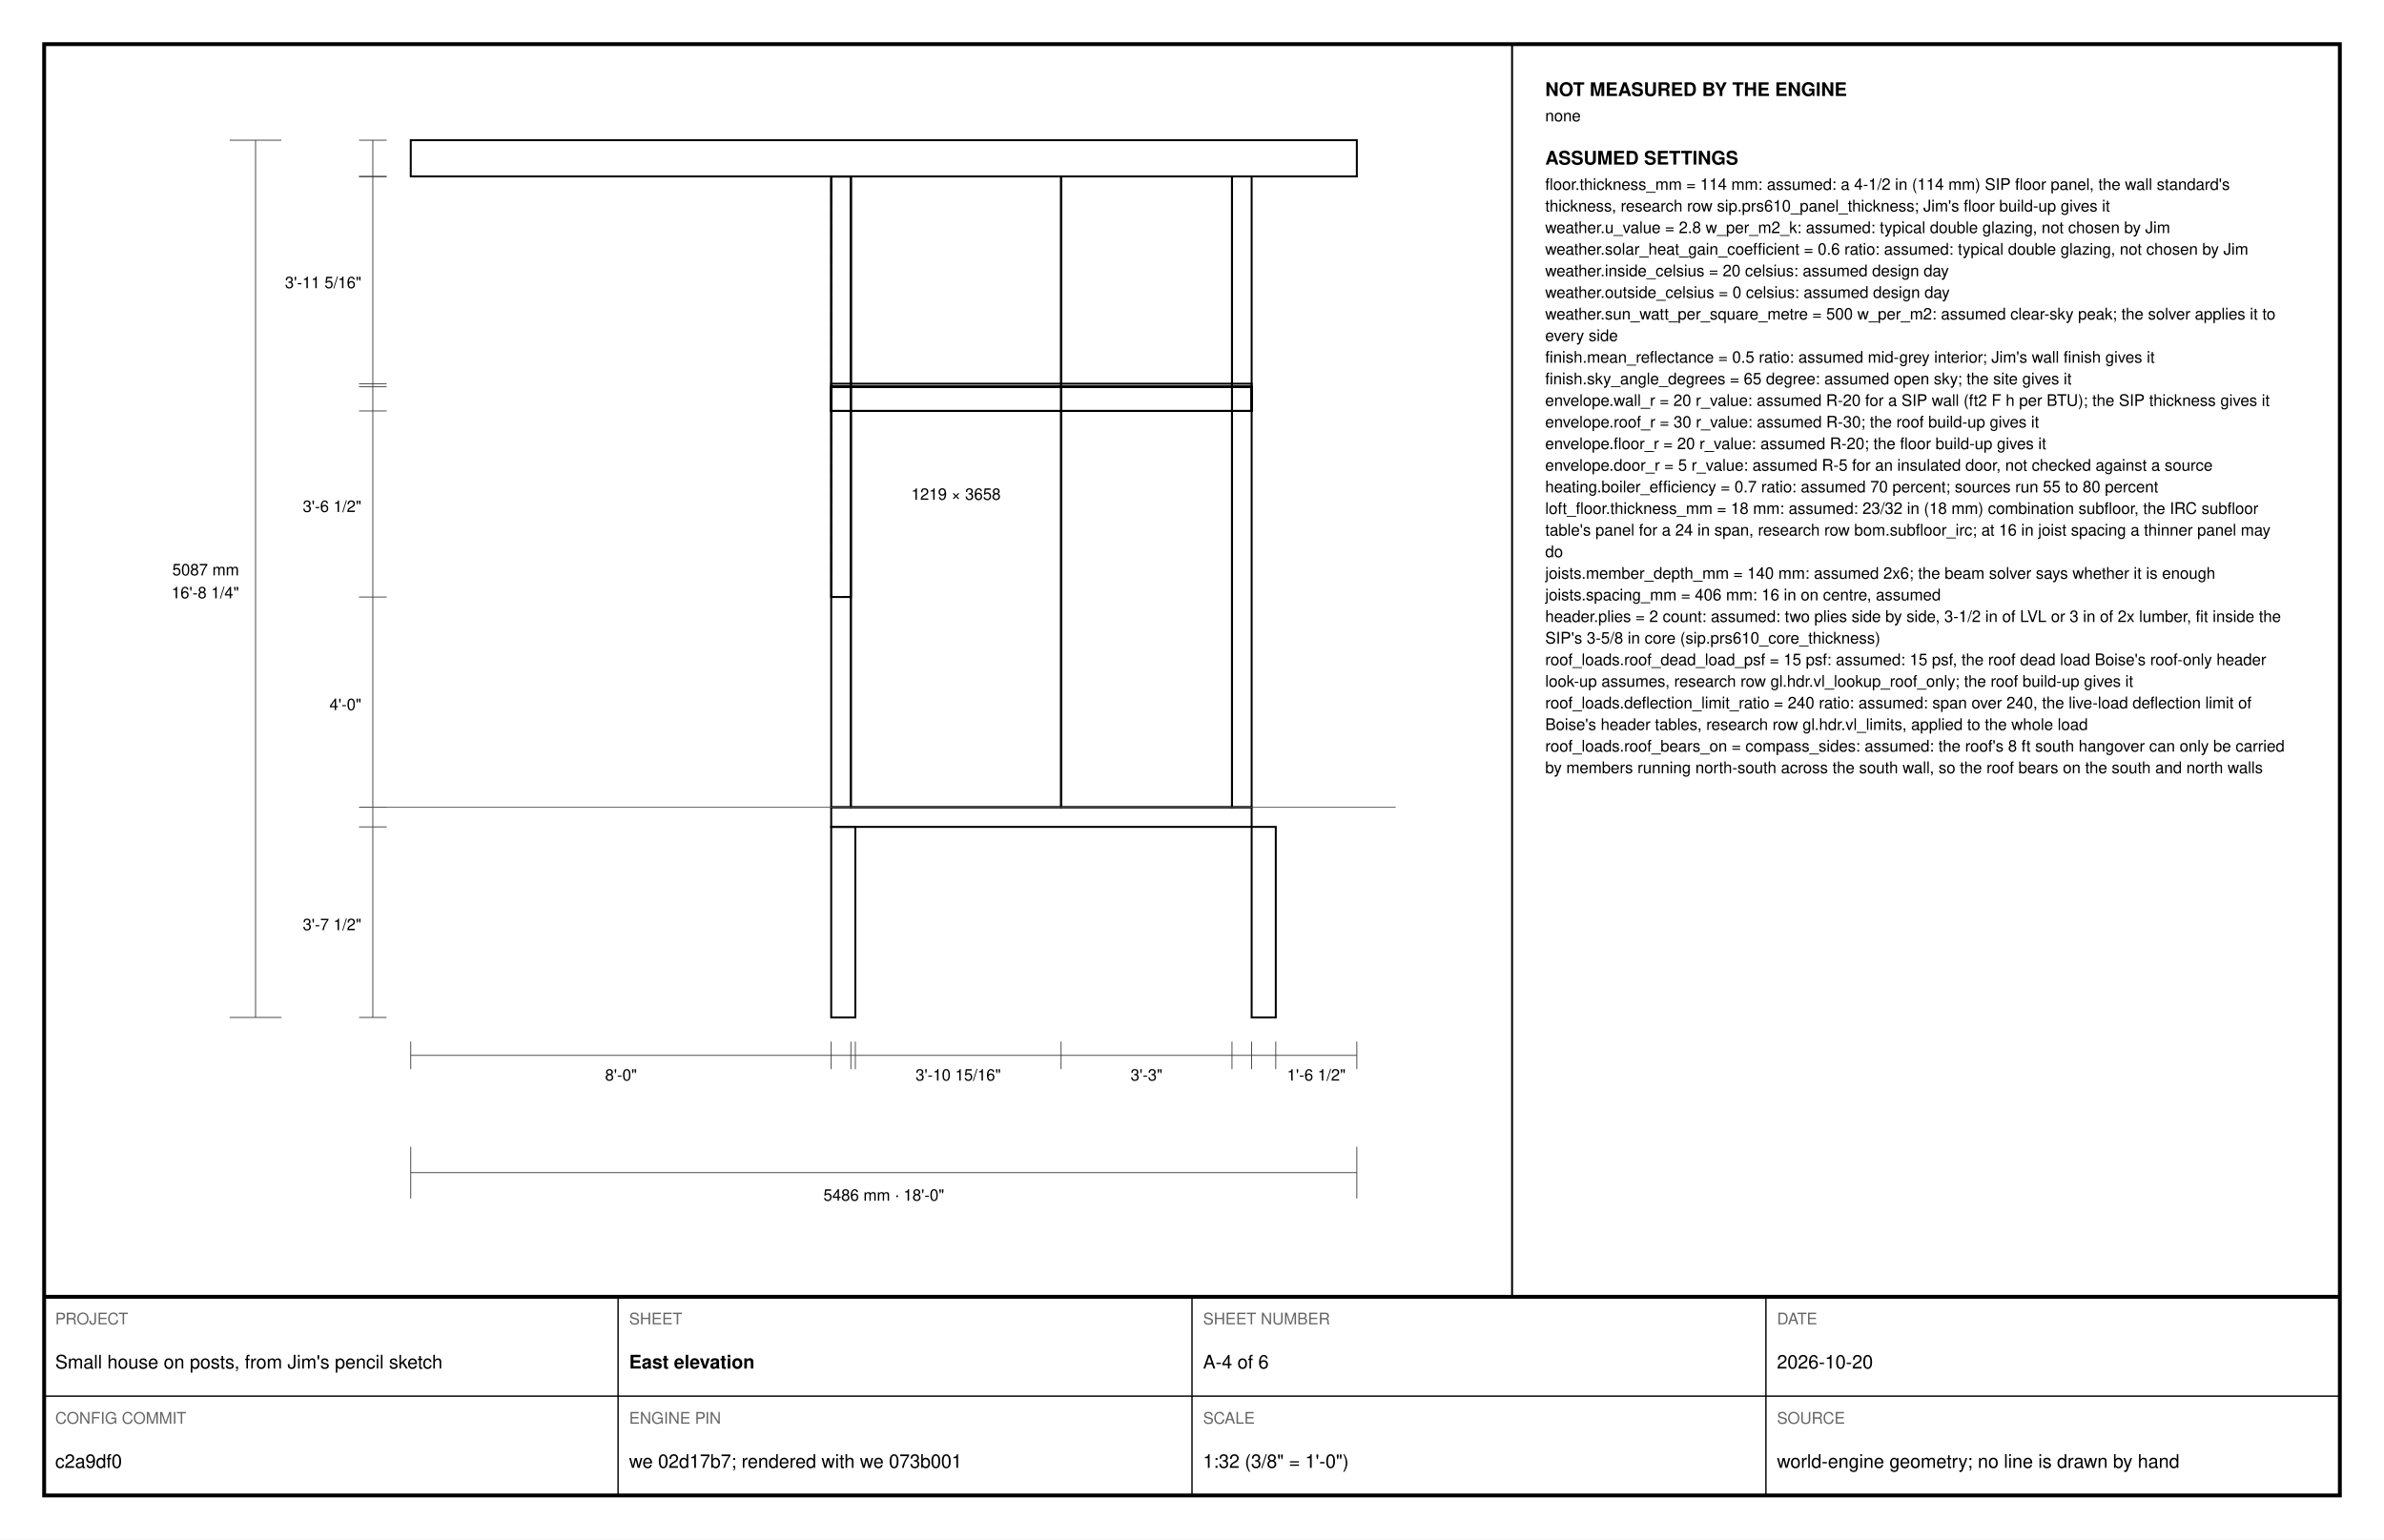
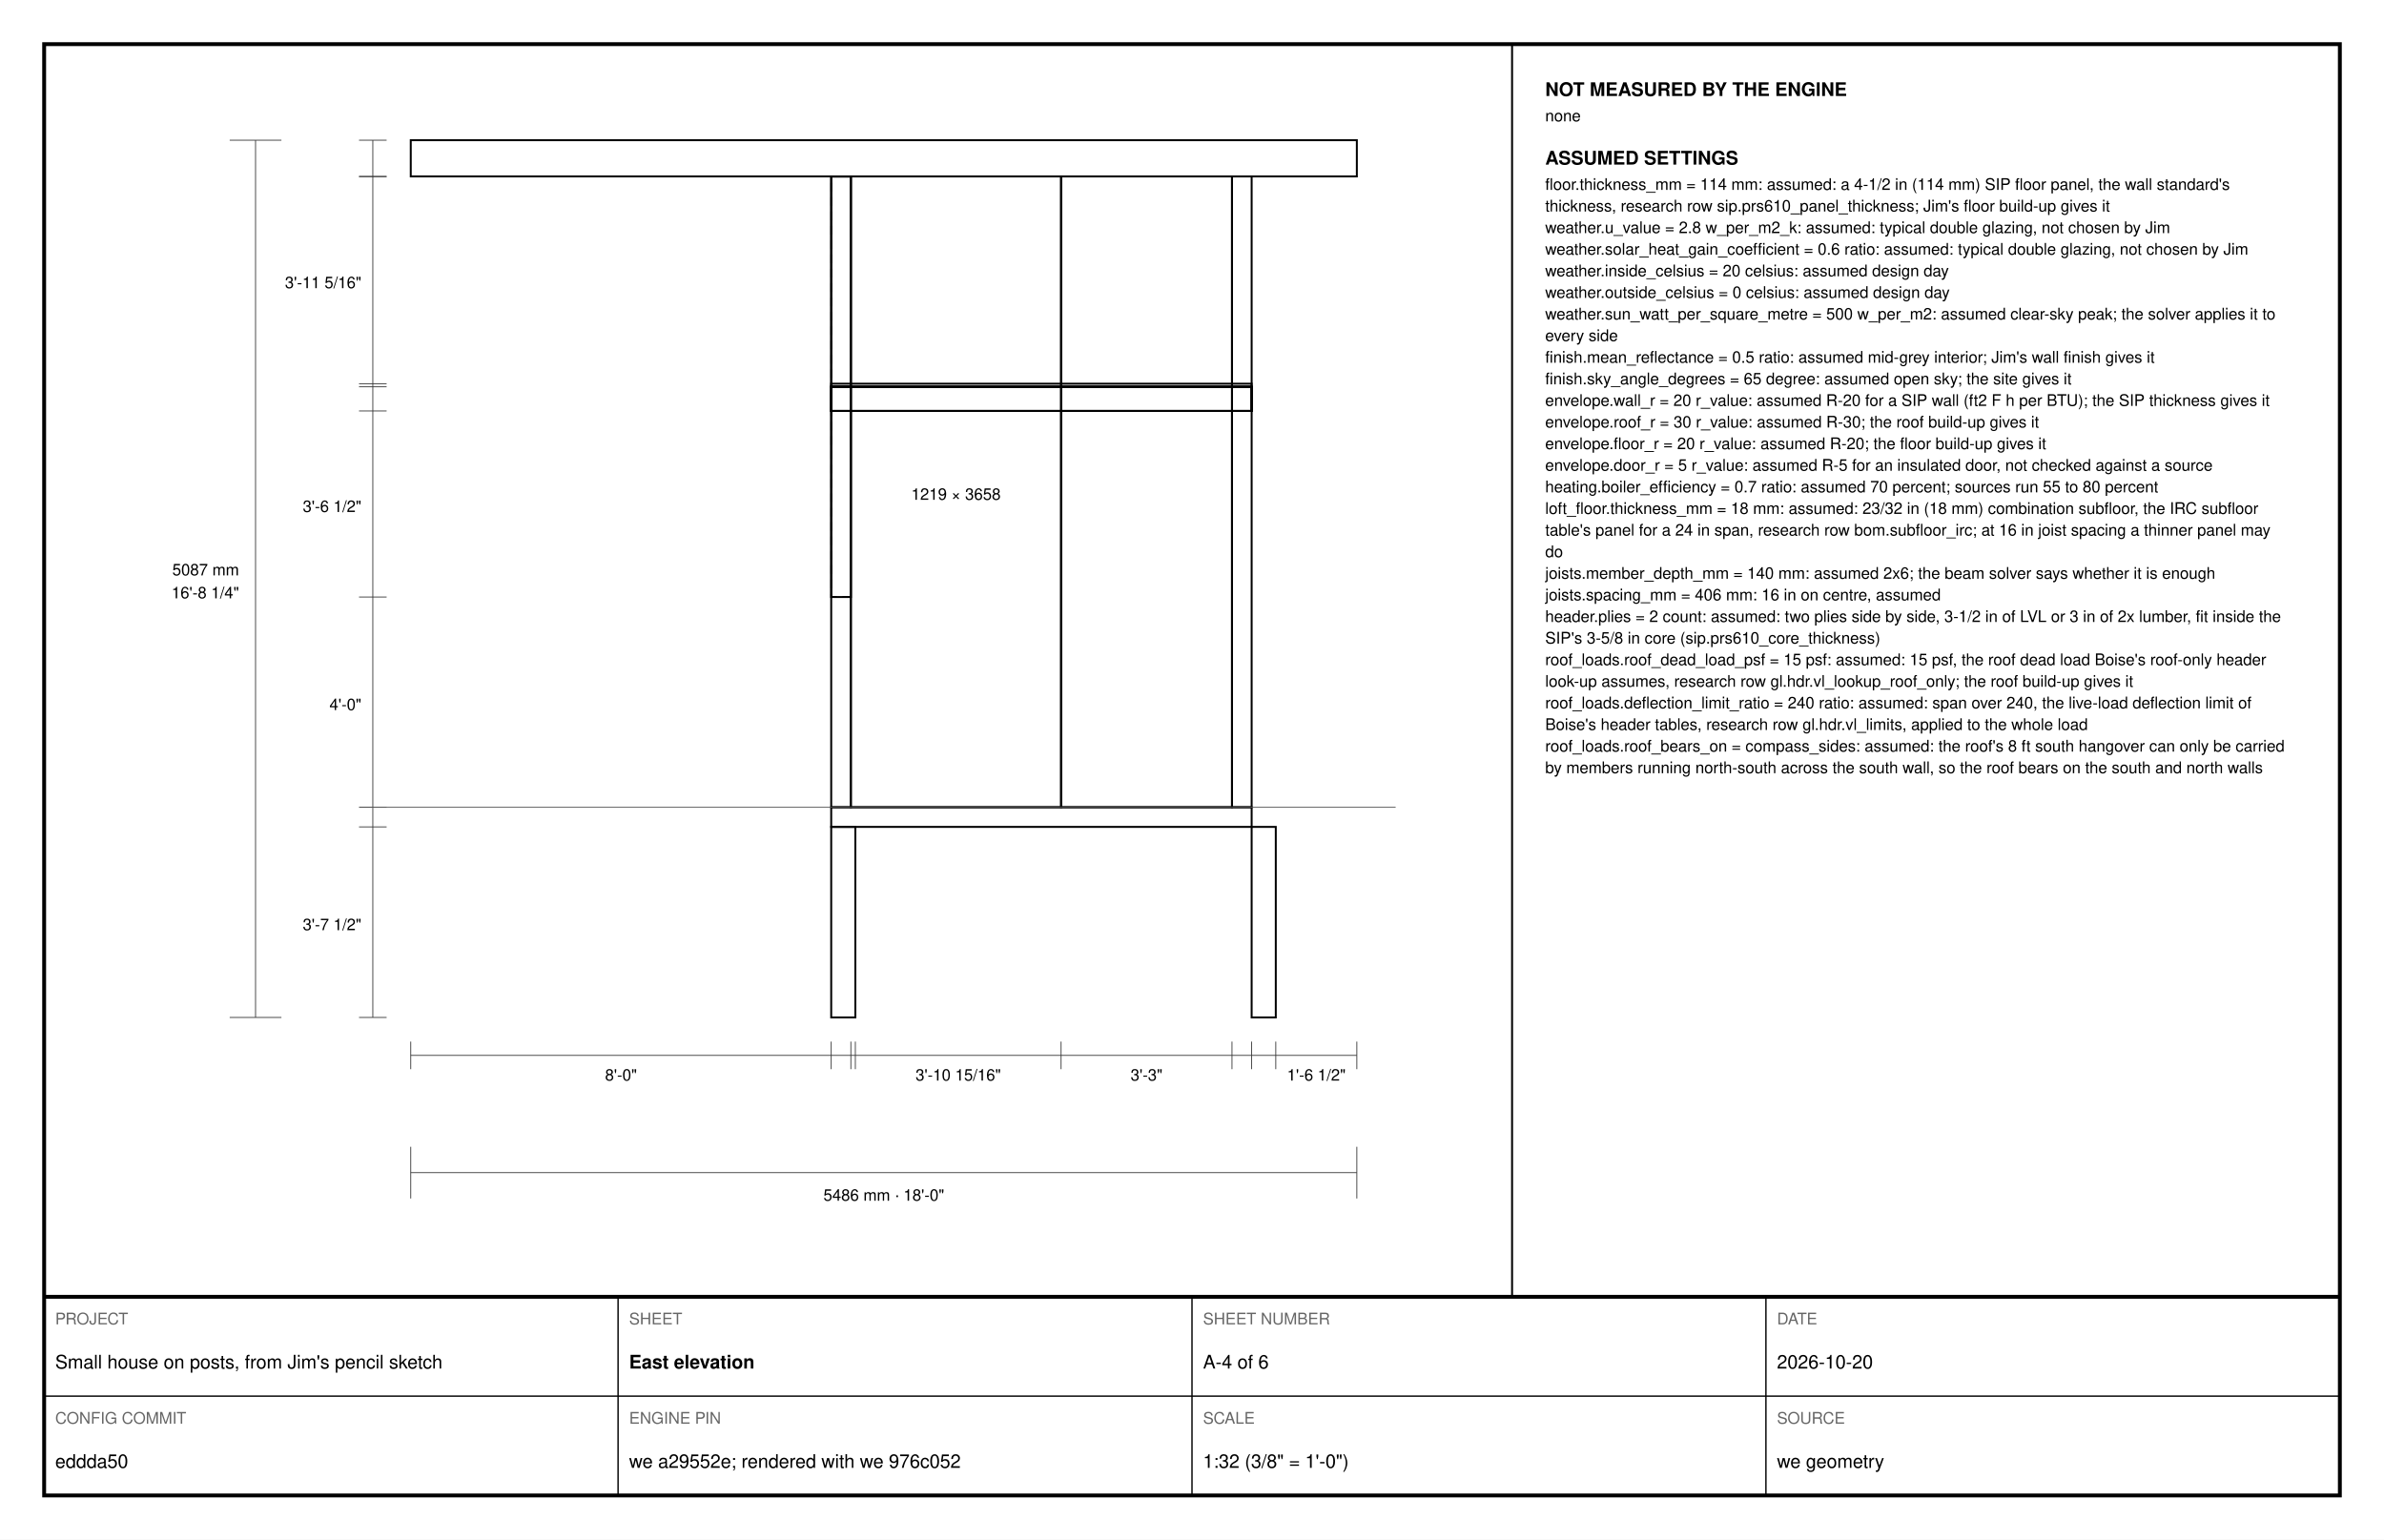
<svg xmlns="http://www.w3.org/2000/svg" width="432.000mm" height="279.000mm" viewBox="0 0 432.000 279.000" font-family="Helvetica, Arial, sans-serif">
  <rect width="432.000" height="279.000" fill="#ffffff" />
  <rect x="8.000" y="8.000" width="416.000" height="263.000" fill="none" stroke="#000000" stroke-width="0.700" />
  <rect x="150.621" y="146.283" width="76.188" height="3.563" fill="none" stroke="#000000" stroke-width="0.350" />
  <rect x="150.621" y="69.533" width="76.188" height="0.563" fill="none" stroke="#000000" stroke-width="0.350" />
  <rect x="150.621" y="70.096" width="3.563" height="38.094" fill="none" stroke="#000000" stroke-width="0.350" />
  <rect x="150.621" y="32.002" width="3.563" height="38.094" fill="none" stroke="#000000" stroke-width="0.350" />
  <rect x="150.621" y="70.096" width="76.188" height="4.375" fill="none" stroke="#000000" stroke-width="0.350" />
  <rect x="150.621" y="70.096" width="76.188" height="4.375" fill="none" stroke="#000000" stroke-width="0.350" />
  <rect x="150.621" y="70.096" width="76.188" height="4.375" fill="none" stroke="#000000" stroke-width="0.350" />
  <rect x="150.621" y="70.096" width="76.188" height="4.375" fill="none" stroke="#000000" stroke-width="0.350" />
  <rect x="150.621" y="149.846" width="4.375" height="34.531" fill="none" stroke="#000000" stroke-width="0.350" />
  <rect x="226.808" y="149.846" width="4.375" height="34.531" fill="none" stroke="#000000" stroke-width="0.350" />
  <rect x="74.433" y="25.408" width="171.438" height="6.563" fill="none" stroke="#000000" stroke-width="0.350" />
  <rect x="150.621" y="31.971" width="3.563" height="114.313" fill="none" stroke="#000000" stroke-width="0.350" />
  <rect x="223.246" y="31.971" width="3.563" height="114.313" fill="none" stroke="#000000" stroke-width="0.350" />
  <rect x="154.183" y="31.971" width="38.094" height="114.313" fill="none" stroke="#000000" stroke-width="0.350" />
  <rect x="192.277" y="31.971" width="30.969" height="114.313" fill="none" stroke="#000000" stroke-width="0.350" />
  <rect x="150.621" y="70.096" width="3.563" height="38.094" fill="none" stroke="#000000" stroke-width="0.250" stroke-dasharray="1.6 1" />
  <rect x="150.621" y="32.002" width="3.563" height="38.094" fill="none" stroke="#000000" stroke-width="0.250" stroke-dasharray="1.6 1" />
  <text x="173.230" y="90.577" font-size="2.900" text-anchor="middle" fill="#000000">1219 × 3658</text>
  <line x1="74.433" y1="191.252" x2="245.871" y2="191.252" stroke="#333333" stroke-width="0.150" />
  <line x1="74.433" y1="193.752" x2="74.433" y2="188.752" stroke="#333333" stroke-width="0.150" />
  <line x1="150.621" y1="193.752" x2="150.621" y2="188.752" stroke="#333333" stroke-width="0.150" />
  <line x1="154.183" y1="193.752" x2="154.183" y2="188.752" stroke="#333333" stroke-width="0.150" />
  <line x1="154.996" y1="193.752" x2="154.996" y2="188.752" stroke="#333333" stroke-width="0.150" />
  <line x1="192.277" y1="193.752" x2="192.277" y2="188.752" stroke="#333333" stroke-width="0.150" />
  <line x1="223.246" y1="193.752" x2="223.246" y2="188.752" stroke="#333333" stroke-width="0.150" />
  <line x1="226.808" y1="193.752" x2="226.808" y2="188.752" stroke="#333333" stroke-width="0.150" />
  <line x1="231.183" y1="193.752" x2="231.183" y2="188.752" stroke="#333333" stroke-width="0.150" />
  <line x1="245.871" y1="193.752" x2="245.871" y2="188.752" stroke="#333333" stroke-width="0.150" />
  <text x="112.527" y="195.822" font-size="2.900" text-anchor="middle" fill="#000000">8'-0"</text>
  <text x="173.636" y="195.822" font-size="2.900" text-anchor="middle" fill="#000000">3'-10 15/16"</text>
  <text x="207.761" y="195.822" font-size="2.900" text-anchor="middle" fill="#000000">3'-3"</text>
  <text x="238.527" y="195.822" font-size="2.900" text-anchor="middle" fill="#000000">1'-6 1/2"</text>
  <line x1="67.558" y1="184.377" x2="67.558" y2="25.408" stroke="#333333" stroke-width="0.150" />
  <line x1="65.058" y1="184.377" x2="70.058" y2="184.377" stroke="#333333" stroke-width="0.150" />
  <line x1="65.058" y1="149.846" x2="70.058" y2="149.846" stroke="#333333" stroke-width="0.150" />
  <line x1="65.058" y1="146.283" x2="70.058" y2="146.283" stroke="#333333" stroke-width="0.150" />
  <line x1="65.058" y1="108.189" x2="70.058" y2="108.189" stroke="#333333" stroke-width="0.150" />
  <line x1="65.058" y1="74.471" x2="70.058" y2="74.471" stroke="#333333" stroke-width="0.150" />
  <line x1="65.058" y1="70.096" x2="70.058" y2="70.096" stroke="#333333" stroke-width="0.150" />
  <line x1="65.058" y1="69.533" x2="70.058" y2="69.533" stroke="#333333" stroke-width="0.150" />
  <line x1="65.058" y1="32.002" x2="70.058" y2="32.002" stroke="#333333" stroke-width="0.150" />
  <line x1="65.058" y1="31.971" x2="70.058" y2="31.971" stroke="#333333" stroke-width="0.150" />
  <line x1="65.058" y1="25.408" x2="70.058" y2="25.408" stroke="#333333" stroke-width="0.150" />
  <text x="65.478" y="168.561" font-size="2.900" text-anchor="end" fill="#000000">3'-7 1/2"</text>
  <text x="65.478" y="128.686" font-size="2.900" text-anchor="end" fill="#000000">4'-0"</text>
  <text x="65.478" y="92.780" font-size="2.900" text-anchor="end" fill="#000000">3'-6 1/2"</text>
  <text x="65.478" y="52.218" font-size="2.900" text-anchor="end" fill="#000000">3'-11 5/16"</text>
  <line x1="67.402" y1="146.283" x2="252.902" y2="146.283" stroke="#555555" stroke-width="0.150" />
  <line x1="74.433" y1="212.502" x2="245.871" y2="212.502" stroke="#333333" stroke-width="0.150" />
  <line x1="74.433" y1="217.189" x2="74.433" y2="207.814" stroke="#333333" stroke-width="0.150" />
  <line x1="245.871" y1="217.189" x2="245.871" y2="207.814" stroke="#333333" stroke-width="0.150" />
  <text x="160.152" y="217.592" font-size="2.900" text-anchor="middle" fill="#000000">5486 mm · 18'-0"</text>
  <line x1="46.308" y1="184.377" x2="46.308" y2="25.408" stroke="#333333" stroke-width="0.150" />
  <line x1="41.621" y1="184.377" x2="50.996" y2="184.377" stroke="#333333" stroke-width="0.150" />
  <line x1="41.621" y1="25.408" x2="50.996" y2="25.408" stroke="#333333" stroke-width="0.150" />
  <text x="43.308" y="104.263" font-size="2.900" text-anchor="end" fill="#000000">5087 mm</text>
  <text x="43.308" y="108.423" font-size="2.900" text-anchor="end" fill="#000000">16'-8 1/4"</text>
  <text x="280.000" y="17.400" font-size="3.400" text-anchor="start" fill="#000000" font-weight="bold">NOT MEASURED BY THE ENGINE</text>
  <text x="280.000" y="21.990" font-size="2.900" text-anchor="start" fill="#000000">none</text>
  <text x="280.000" y="25.905" font-size="2.900" text-anchor="start" fill="#000000" />
  <text x="280.000" y="29.820" font-size="3.400" text-anchor="start" fill="#000000" font-weight="bold">ASSUMED SETTINGS</text>
  <text x="280.000" y="34.410" font-size="2.900" text-anchor="start" fill="#000000">floor.thickness_mm = 114 mm: assumed: a 4-1/2 in (114 mm) SIP floor panel, the wall standard's</text>
  <text x="280.000" y="38.325" font-size="2.900" text-anchor="start" fill="#000000">    thickness, research row sip.prs610_panel_thickness; Jim's floor build-up gives it</text>
  <text x="280.000" y="42.240" font-size="2.900" text-anchor="start" fill="#000000">weather.u_value = 2.8 w_per_m2_k: assumed: typical double glazing, not chosen by Jim</text>
  <text x="280.000" y="46.155" font-size="2.900" text-anchor="start" fill="#000000">weather.solar_heat_gain_coefficient = 0.6 ratio: assumed: typical double glazing, not chosen by Jim</text>
  <text x="280.000" y="50.070" font-size="2.900" text-anchor="start" fill="#000000">weather.inside_celsius = 20 celsius: assumed design day</text>
  <text x="280.000" y="53.985" font-size="2.900" text-anchor="start" fill="#000000">weather.outside_celsius = 0 celsius: assumed design day</text>
  <text x="280.000" y="57.900" font-size="2.900" text-anchor="start" fill="#000000">weather.sun_watt_per_square_metre = 500 w_per_m2: assumed clear-sky peak; the solver applies it to</text>
  <text x="280.000" y="61.815" font-size="2.900" text-anchor="start" fill="#000000">    every side</text>
  <text x="280.000" y="65.730" font-size="2.900" text-anchor="start" fill="#000000">finish.mean_reflectance = 0.5 ratio: assumed mid-grey interior; Jim's wall finish gives it</text>
  <text x="280.000" y="69.645" font-size="2.900" text-anchor="start" fill="#000000">finish.sky_angle_degrees = 65 degree: assumed open sky; the site gives it</text>
  <text x="280.000" y="73.560" font-size="2.900" text-anchor="start" fill="#000000">envelope.wall_r = 20 r_value: assumed R-20 for a SIP wall (ft2 F h per BTU); the SIP thickness gives it</text>
  <text x="280.000" y="77.475" font-size="2.900" text-anchor="start" fill="#000000">envelope.roof_r = 30 r_value: assumed R-30; the roof build-up gives it</text>
  <text x="280.000" y="81.390" font-size="2.900" text-anchor="start" fill="#000000">envelope.floor_r = 20 r_value: assumed R-20; the floor build-up gives it</text>
  <text x="280.000" y="85.305" font-size="2.900" text-anchor="start" fill="#000000">envelope.door_r = 5 r_value: assumed R-5 for an insulated door, not checked against a source</text>
  <text x="280.000" y="89.220" font-size="2.900" text-anchor="start" fill="#000000">heating.boiler_efficiency = 0.7 ratio: assumed 70 percent; sources run 55 to 80 percent</text>
  <text x="280.000" y="93.135" font-size="2.900" text-anchor="start" fill="#000000">loft_floor.thickness_mm = 18 mm: assumed: 23/32 in (18 mm) combination subfloor, the IRC subfloor</text>
  <text x="280.000" y="97.050" font-size="2.900" text-anchor="start" fill="#000000">    table's panel for a 24 in span, research row bom.subfloor_irc; at 16 in joist spacing a thinner panel may</text>
  <text x="280.000" y="100.965" font-size="2.900" text-anchor="start" fill="#000000">    do</text>
  <text x="280.000" y="104.880" font-size="2.900" text-anchor="start" fill="#000000">joists.member_depth_mm = 140 mm: assumed 2x6; the beam solver says whether it is enough</text>
  <text x="280.000" y="108.795" font-size="2.900" text-anchor="start" fill="#000000">joists.spacing_mm = 406 mm: 16 in on centre, assumed</text>
  <text x="280.000" y="112.710" font-size="2.900" text-anchor="start" fill="#000000">header.plies = 2 count: assumed: two plies side by side, 3-1/2 in of LVL or 3 in of 2x lumber, fit inside the</text>
  <text x="280.000" y="116.625" font-size="2.900" text-anchor="start" fill="#000000">    SIP's 3-5/8 in core (sip.prs610_core_thickness)</text>
  <text x="280.000" y="120.540" font-size="2.900" text-anchor="start" fill="#000000">roof_loads.roof_dead_load_psf = 15 psf: assumed: 15 psf, the roof dead load Boise's roof-only header</text>
  <text x="280.000" y="124.455" font-size="2.900" text-anchor="start" fill="#000000">    look-up assumes, research row gl.hdr.vl_lookup_roof_only; the roof build-up gives it</text>
  <text x="280.000" y="128.370" font-size="2.900" text-anchor="start" fill="#000000">roof_loads.deflection_limit_ratio = 240 ratio: assumed: span over 240, the live-load deflection limit of</text>
  <text x="280.000" y="132.285" font-size="2.900" text-anchor="start" fill="#000000">    Boise's header tables, research row gl.hdr.vl_limits, applied to the whole load</text>
  <text x="280.000" y="136.200" font-size="2.900" text-anchor="start" fill="#000000">roof_loads.roof_bears_on =  compass_sides: assumed: the roof's 8 ft south hangover can only be carried</text>
  <text x="280.000" y="140.115" font-size="2.900" text-anchor="start" fill="#000000">    by members running north-south across the south wall, so the roof bears on the south and north walls</text>
  <text x="280.000" y="144.030" font-size="2.900" text-anchor="start" fill="#000000" />
  <line x1="274.000" y1="8.000" x2="274.000" y2="235.000" stroke="#000000" stroke-width="0.350" />
  <text x="10.000" y="240.000" font-size="2.900" text-anchor="start" fill="#666666">PROJECT</text>
  <text x="10.000" y="248.000" font-size="3.400" text-anchor="start" fill="#000000">Small house on posts, from Jim's pencil sketch</text>
  <text x="114.000" y="240.000" font-size="2.900" text-anchor="start" fill="#666666">SHEET</text>
  <text x="114.000" y="248.000" font-size="3.400" text-anchor="start" fill="#000000" font-weight="bold">East elevation</text>
  <text x="218.000" y="240.000" font-size="2.900" text-anchor="start" fill="#666666">SHEET NUMBER</text>
  <text x="218.000" y="248.000" font-size="3.400" text-anchor="start" fill="#000000">A-4 of 6</text>
  <text x="322.000" y="240.000" font-size="2.900" text-anchor="start" fill="#666666">DATE</text>
  <text x="322.000" y="248.000" font-size="3.400" text-anchor="start" fill="#000000">2026-10-20</text>
  <text x="10.000" y="258.000" font-size="2.900" text-anchor="start" fill="#666666">CONFIG COMMIT</text>
-   <text x="10.000" y="266.000" font-size="3.400" text-anchor="start" fill="#000000">c2a9df0</text>
+   <text x="10.000" y="266.000" font-size="3.400" text-anchor="start" fill="#000000">eddda50</text>
  <text x="114.000" y="258.000" font-size="2.900" text-anchor="start" fill="#666666">ENGINE PIN</text>
-   <text x="114.000" y="266.000" font-size="3.400" text-anchor="start" fill="#000000">we 02d17b7; rendered with we 073b001</text>
+   <text x="114.000" y="266.000" font-size="3.400" text-anchor="start" fill="#000000">we a29552e; rendered with we 976c052</text>
  <text x="218.000" y="258.000" font-size="2.900" text-anchor="start" fill="#666666">SCALE</text>
  <text x="218.000" y="266.000" font-size="3.400" text-anchor="start" fill="#000000">1:32 (3/8" = 1'-0")</text>
  <text x="322.000" y="258.000" font-size="2.900" text-anchor="start" fill="#666666">SOURCE</text>
-   <text x="322.000" y="266.000" font-size="3.400" text-anchor="start" fill="#000000">world-engine geometry; no line is drawn by hand</text>
+   <text x="322.000" y="266.000" font-size="3.400" text-anchor="start" fill="#000000">we geometry</text>
  <line x1="8.000" y1="235.000" x2="424.000" y2="235.000" stroke="#000000" stroke-width="0.700" />
  <line x1="8.000" y1="253.000" x2="424.000" y2="253.000" stroke="#000000" stroke-width="0.250" />
  <line x1="112.000" y1="235.000" x2="112.000" y2="271.000" stroke="#000000" stroke-width="0.250" />
  <line x1="216.000" y1="235.000" x2="216.000" y2="271.000" stroke="#000000" stroke-width="0.250" />
  <line x1="320.000" y1="235.000" x2="320.000" y2="271.000" stroke="#000000" stroke-width="0.250" />
</svg>
